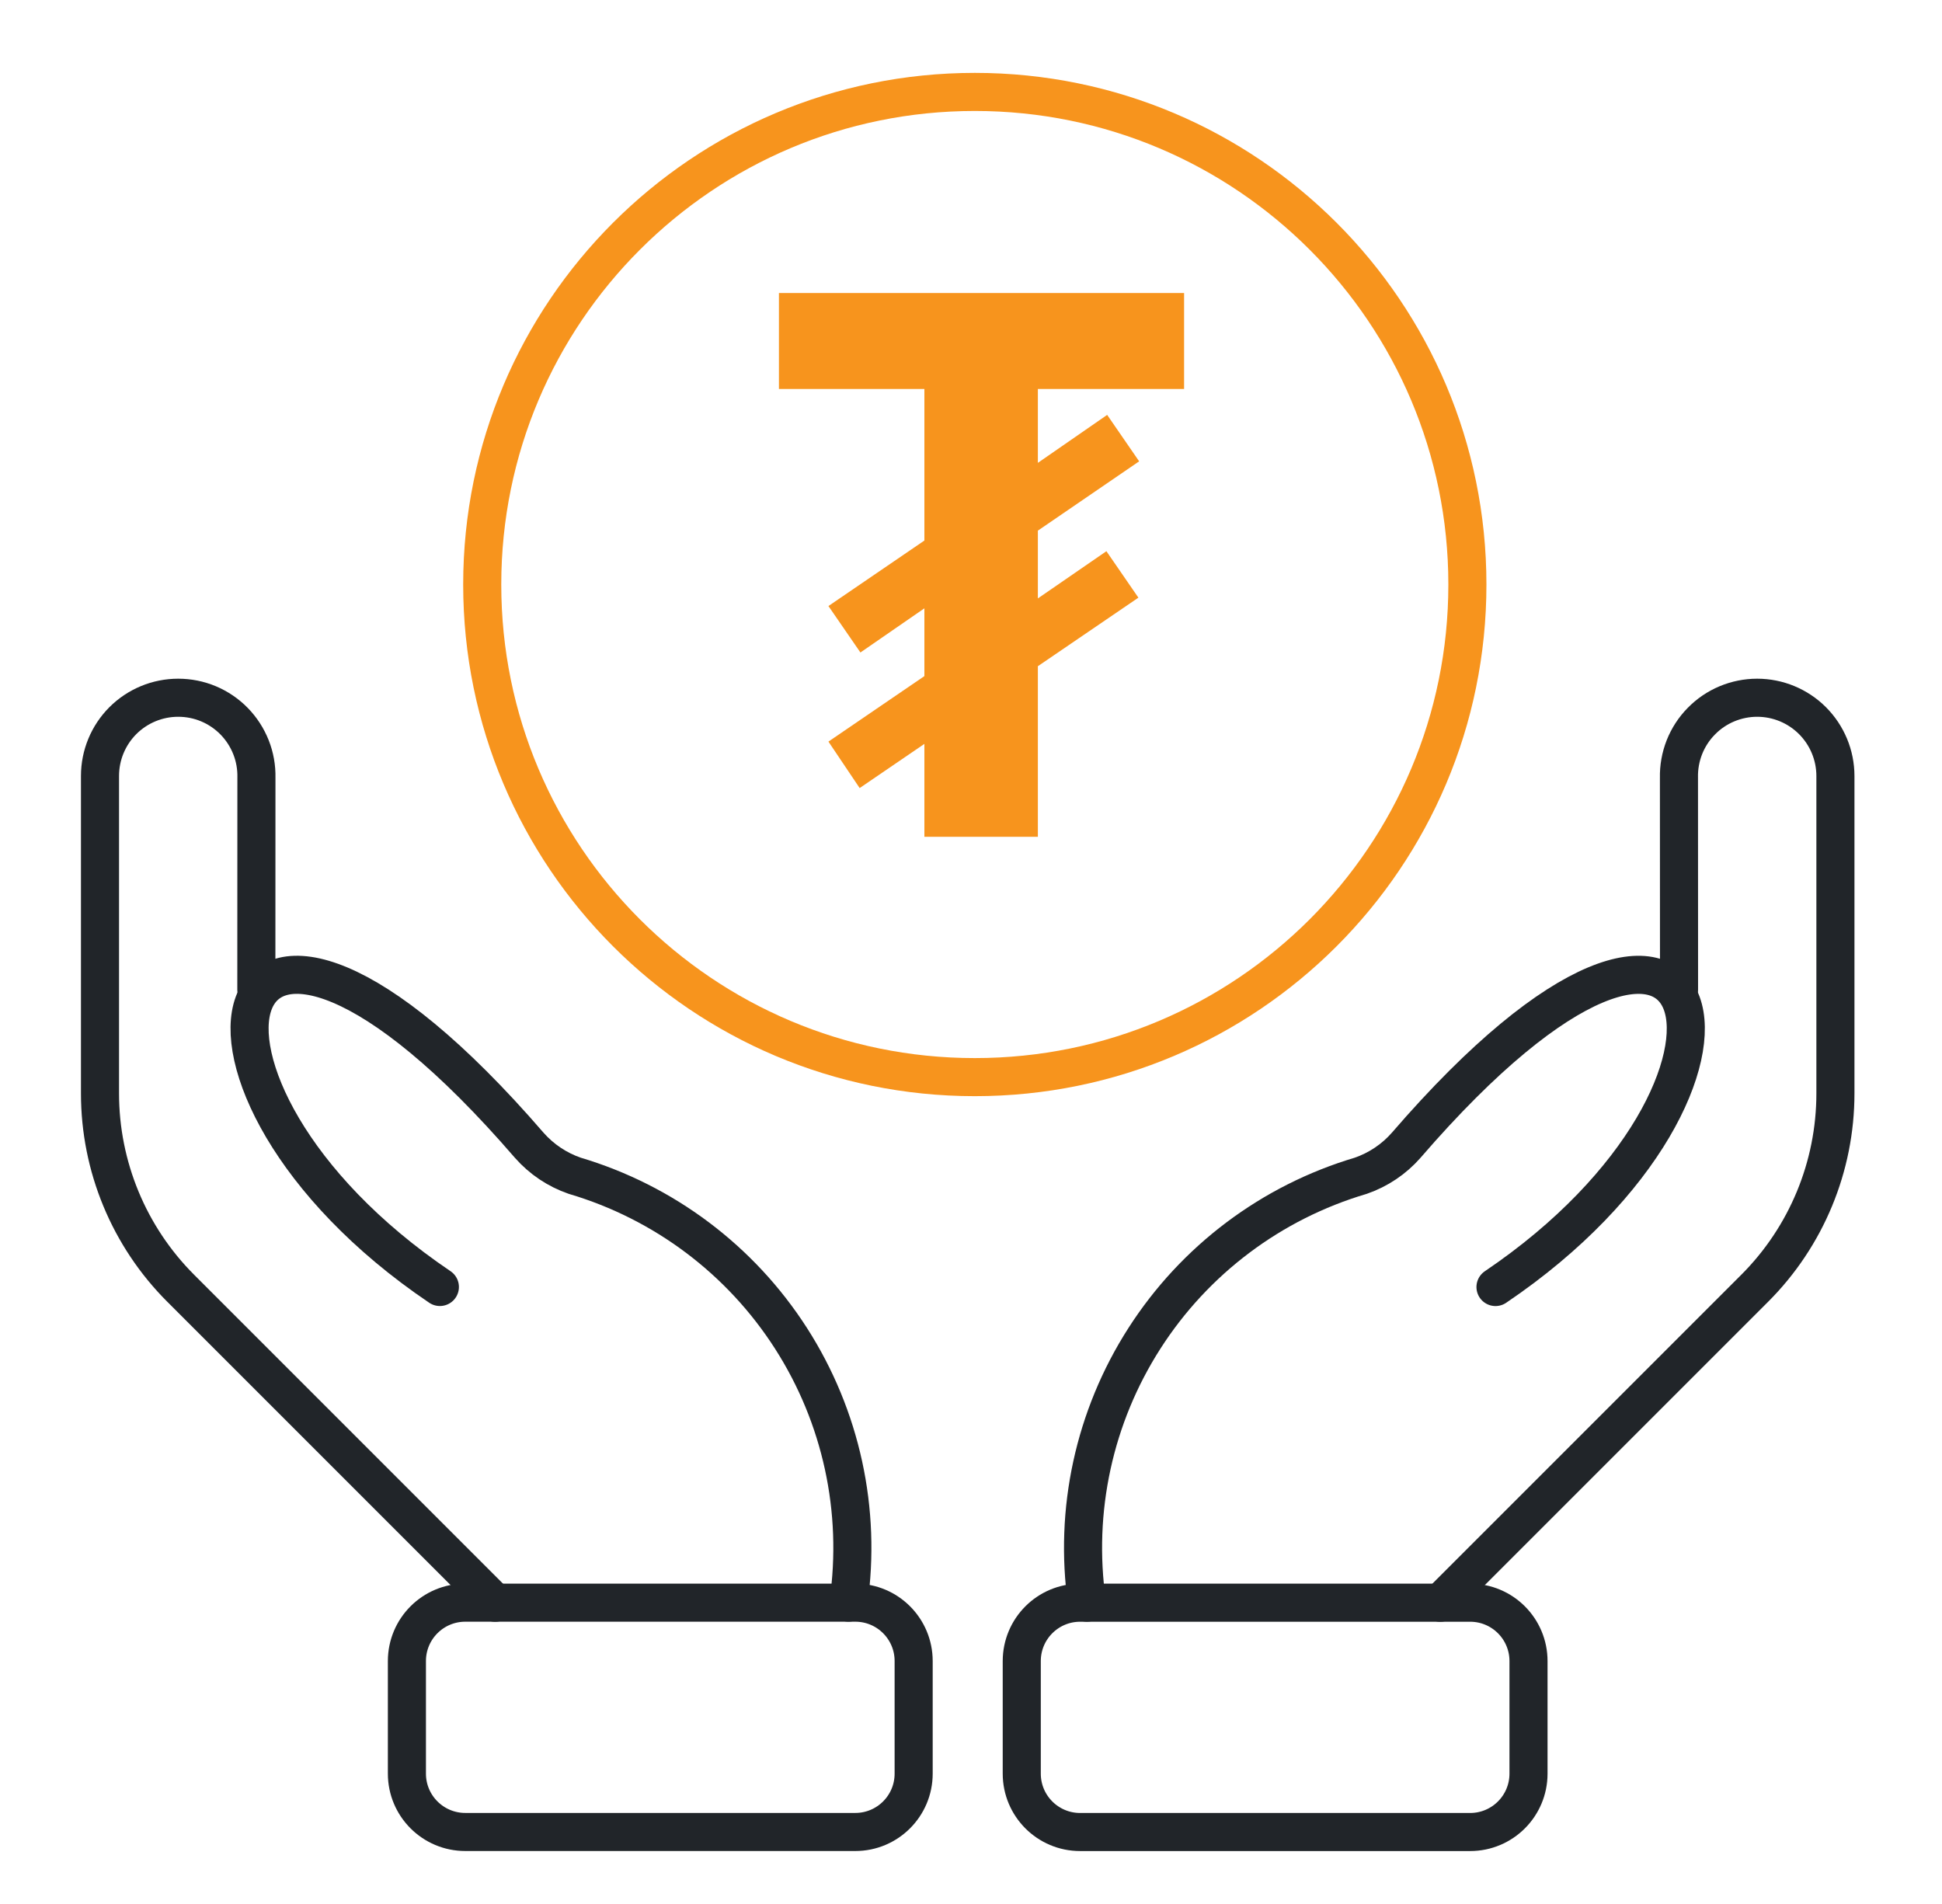
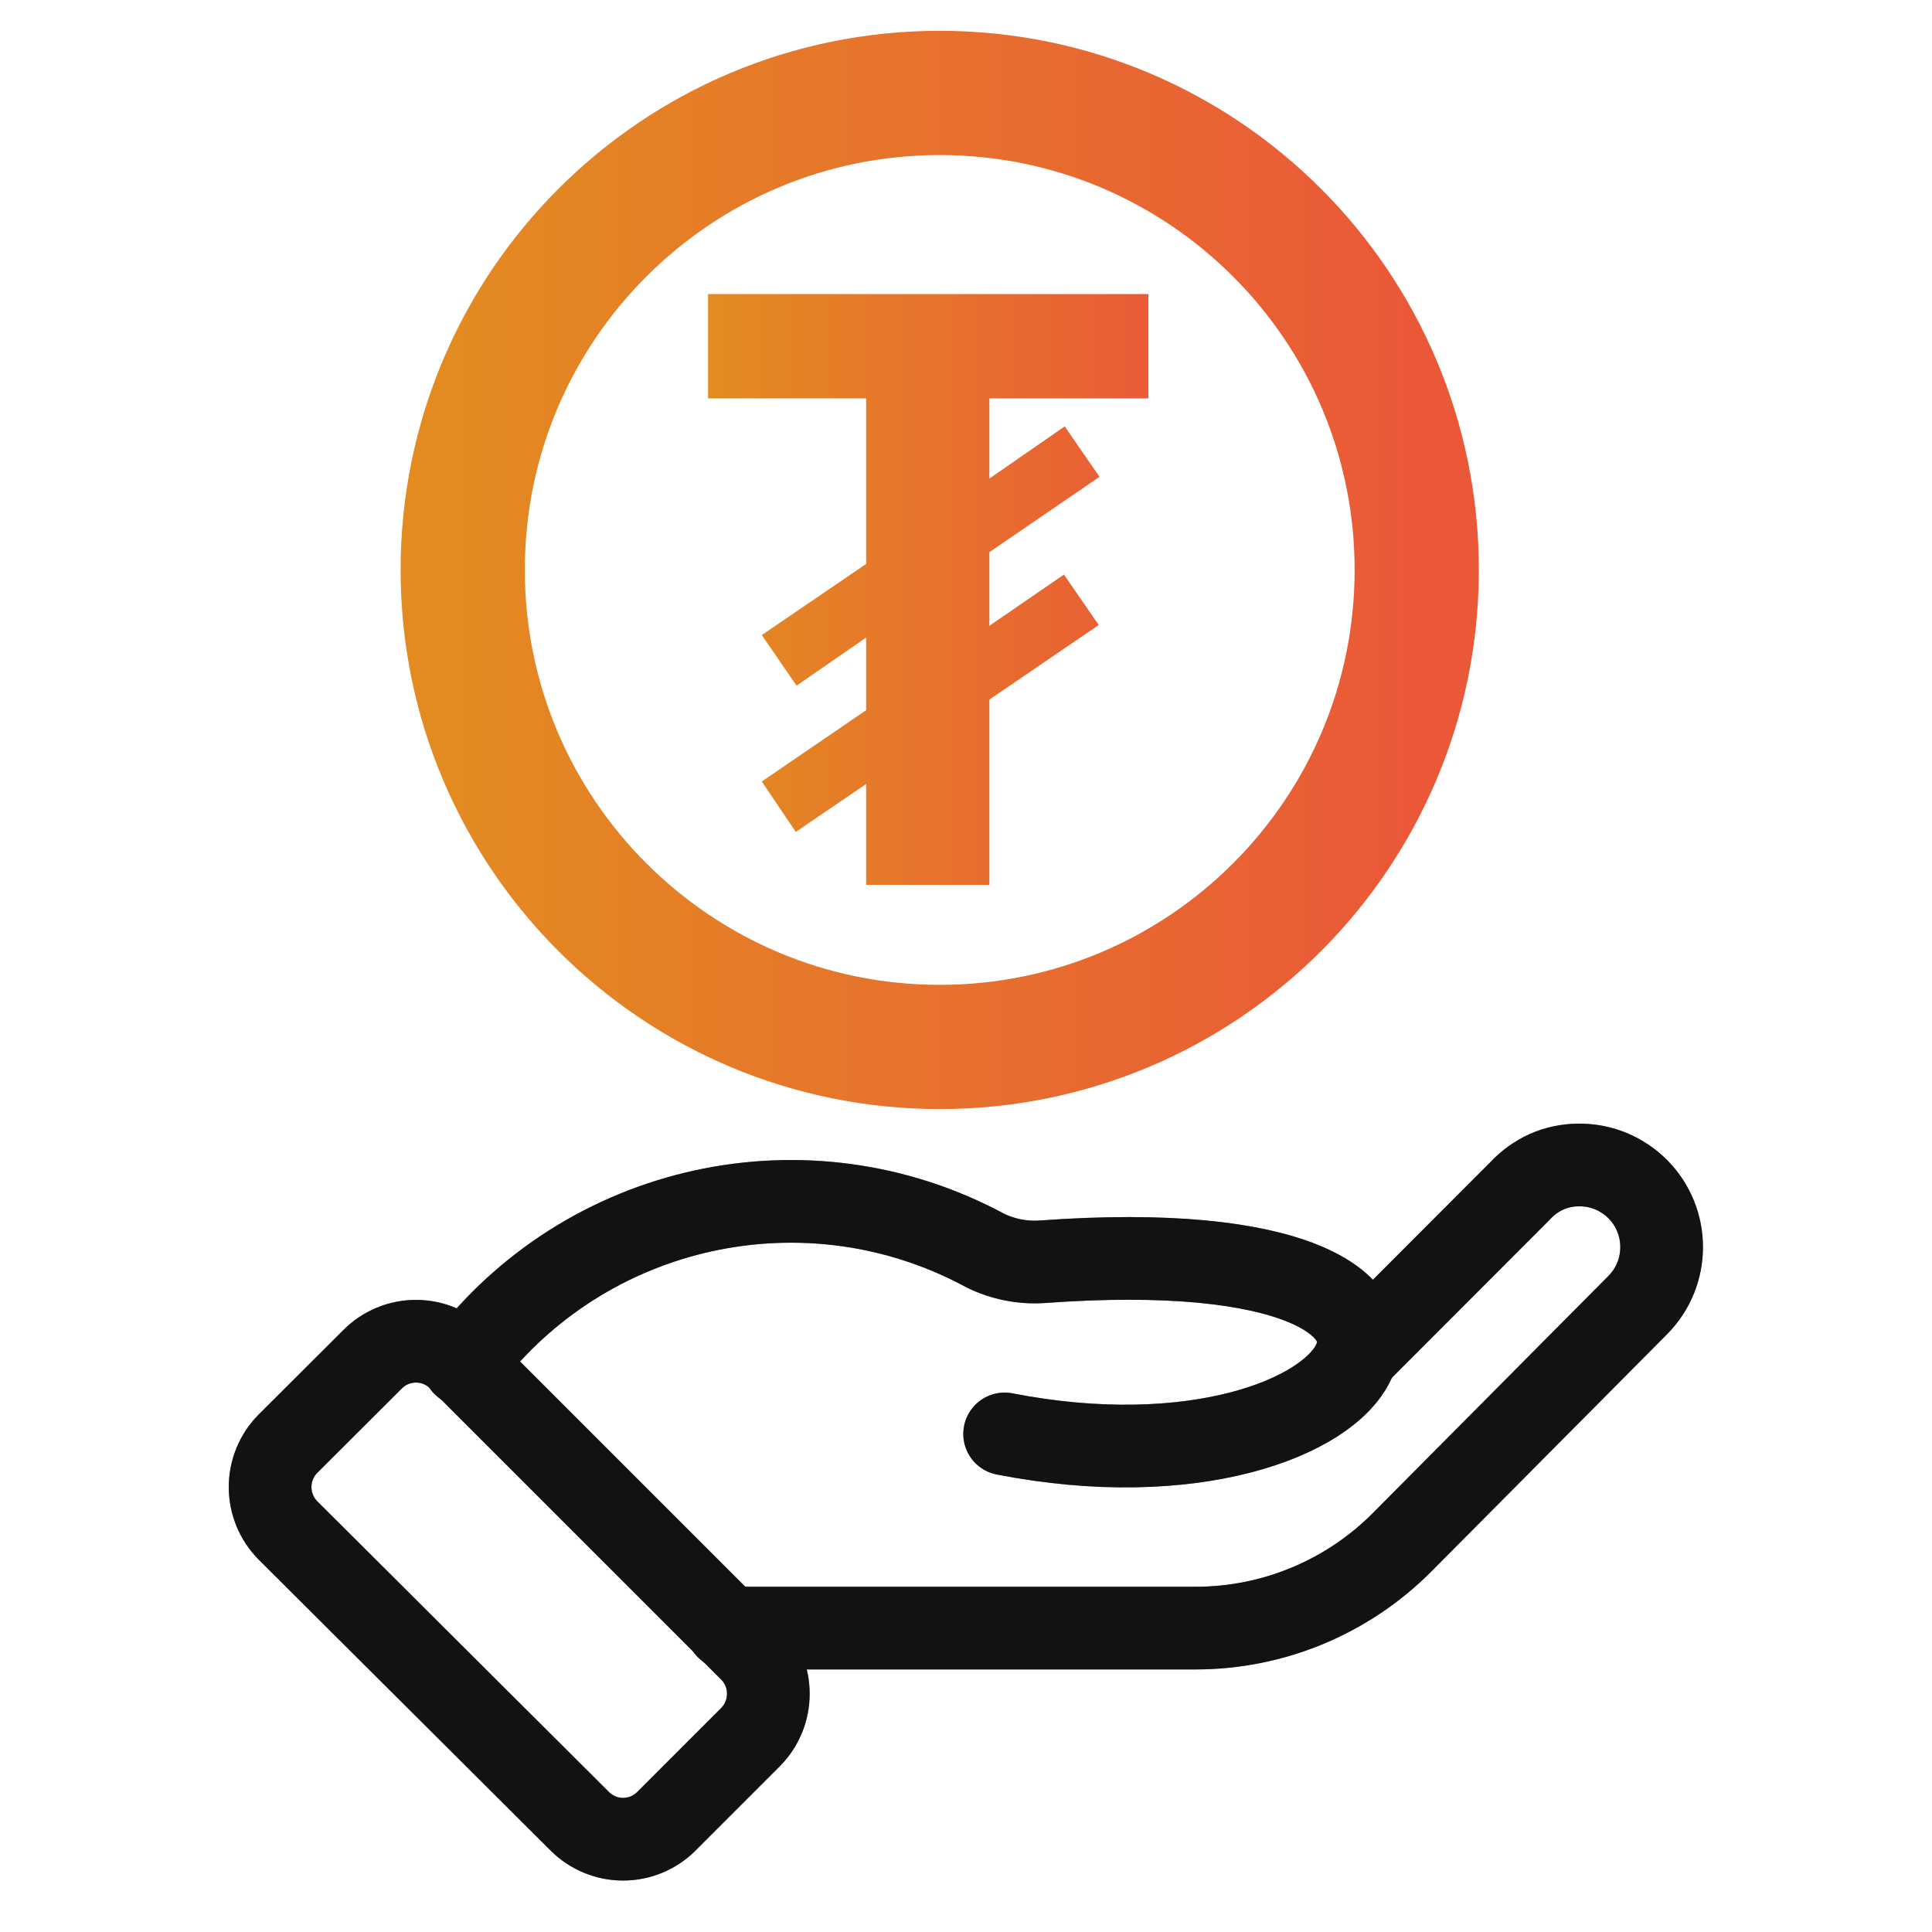
- <svg xmlns="http://www.w3.org/2000/svg" width="51" height="50" viewBox="0 0 51 50" fill="none">
-   <mask id="mask0_1930_15963" style="mask-type:alpha" maskUnits="userSpaceOnUse" x="0" y="0" width="51" height="50">
-     <rect x="0.85" y="0.5" width="49.5" height="49.5" fill="#D9D9D9" />
-   </mask>
-   <g mask="url(#mask0_1930_15963)">
-     <path d="M28.545 42.087C28.199 39.667 28.735 37.203 30.055 35.145C31.374 33.087 33.39 31.572 35.734 30.877C36.195 30.718 36.607 30.442 36.928 30.076C45.193 20.505 47.178 28.459 39.274 33.798" stroke="#212529" stroke-linecap="round" stroke-linejoin="round" />
-     <path d="M44.094 25.991L44.092 20.422C44.086 20.149 44.135 19.877 44.235 19.622C44.336 19.368 44.486 19.136 44.678 18.941C44.869 18.745 45.097 18.59 45.349 18.484C45.602 18.378 45.873 18.323 46.146 18.323C46.691 18.323 47.214 18.54 47.599 18.925C47.984 19.311 48.201 19.833 48.201 20.378L48.201 28.715C48.201 30.633 47.438 32.474 46.082 33.83L37.823 42.089" stroke="#212529" stroke-linecap="round" stroke-linejoin="round" />
-     <path d="M26.833 43.621V46.577C26.833 47.424 27.519 48.11 28.365 48.11H38.608C39.455 48.11 40.141 47.424 40.141 46.577V43.621C40.141 42.774 39.455 42.088 38.608 42.088H28.365C27.519 42.088 26.833 42.774 26.833 43.621Z" stroke="#212529" stroke-linecap="round" stroke-linejoin="round" />
-     <path d="M22.282 42.086C22.628 39.666 22.092 37.202 20.772 35.144C19.452 33.086 17.436 31.571 15.092 30.876C14.631 30.717 14.22 30.441 13.898 30.075C5.633 20.505 3.648 28.458 11.552 33.797" stroke="#212529" stroke-linecap="round" stroke-linejoin="round" />
-     <path d="M6.732 25.99L6.734 20.421C6.74 20.148 6.692 19.876 6.591 19.622C6.49 19.367 6.34 19.136 6.149 18.94C5.957 18.744 5.729 18.589 5.477 18.483C5.225 18.377 4.954 18.323 4.68 18.323C4.135 18.323 3.613 18.539 3.227 18.924C2.842 19.31 2.626 19.832 2.626 20.377L2.626 28.714C2.626 30.633 3.388 32.473 4.745 33.83L13.004 42.089" stroke="#212529" stroke-linecap="round" stroke-linejoin="round" />
-     <path d="M23.994 43.62V46.577C23.994 47.423 23.308 48.109 22.462 48.109H12.219C11.372 48.109 10.686 47.423 10.686 46.577V43.62C10.686 42.773 11.372 42.087 12.219 42.087H22.462C23.308 42.087 23.994 42.773 23.994 43.62Z" stroke="#212529" stroke-linecap="round" stroke-linejoin="round" />
-     <circle cx="25.6" cy="15.35" r="12.936" stroke="#F7941D" />
-     <path d="M24.276 21.975V19.535L22.576 20.695L21.756 19.475L24.276 17.755V15.975L22.596 17.135L21.756 15.915L24.276 14.195V10.215H20.456V7.695H31.096V10.215H27.256V12.155L29.076 10.895L29.916 12.115L27.256 13.935V15.715L29.056 14.475L29.896 15.695L27.256 17.495V21.975H24.276Z" fill="#F7941D" />
-   </g>
+ <svg xmlns="http://www.w3.org/2000/svg" xmlns:xlink="http://www.w3.org/1999/xlink" id="Layer_1" data-name="Layer 1" viewBox="0 0 100 100">
+   <defs>
+     <style>.cls-1,.cls-2,.cls-3{fill:none;}.cls-1{stroke:#212529;}.cls-1,.cls-2{stroke-linecap:round;stroke-linejoin:round;stroke-width:4.28px;}.cls-2{stroke:#000;stroke-opacity:0.5;}.cls-3{stroke-width:6.43px;stroke:url(#linear-gradient);}.cls-4{fill:url(#linear-gradient-2);}</style>
+     <linearGradient id="linear-gradient" x1="-171.23" y1="1076.5" x2="-120.88" y2="1076.5" gradientTransform="matrix(1, 0, 0, -1, 194, 1106)" gradientUnits="userSpaceOnUse">
+       <stop offset="0" stop-color="#e38b21" />
+       <stop offset="1" stop-color="#ea5838" />
+     </linearGradient>
+     <linearGradient id="linear-gradient-2" x1="-157.24" y1="1075.49" x2="-133.12" y2="1075.49" xlink:href="#linear-gradient" />
+   </defs>
+   <path class="cls-1" d="M24,70.64a21.18,21.18,0,0,1,27-5.91,5.82,5.82,0,0,0,2.93.58C80.17,63.39,71.4,78,52,74.22" />
+   <path class="cls-2" d="M24,70.64a21.18,21.18,0,0,1,27-5.91,5.82,5.82,0,0,0,2.93.58C80.17,63.39,71.4,78,52,74.22" />
+   <path class="cls-1" d="M70.5,69.83l8.17-8.18a4.28,4.28,0,0,1,1.38-1,4.14,4.14,0,0,1,1.65-.35,4.26,4.26,0,0,1,1.66.31,4.36,4.36,0,0,1,1.41.94,4.26,4.26,0,0,1,0,6L72.53,79.87a15.07,15.07,0,0,1-10.63,4.4H37.64" />
+   <path class="cls-2" d="M70.5,69.83l8.17-8.18a4.28,4.28,0,0,1,1.38-1,4.14,4.14,0,0,1,1.65-.35,4.26,4.26,0,0,1,1.66.31,4.36,4.36,0,0,1,1.41.94,4.26,4.26,0,0,1,0,6L72.53,79.87a15.07,15.07,0,0,1-10.63,4.4H37.64" />
+   <path class="cls-1" d="M19.26,70.38l-4.35,4.34a3.19,3.19,0,0,0,0,4.5L30,94.26a3.17,3.17,0,0,0,4.5,0l4.34-4.34a3.19,3.19,0,0,0,0-4.5l-15-15A3.17,3.17,0,0,0,19.26,70.38Z" />
+   <path class="cls-2" d="M19.26,70.38l-4.35,4.34a3.19,3.19,0,0,0,0,4.5L30,94.26a3.17,3.17,0,0,0,4.5,0l4.34-4.34a3.19,3.19,0,0,0,0-4.5l-15-15A3.17,3.17,0,0,0,19.26,70.38Z" />
+   <circle class="cls-3" cx="48.64" cy="29.5" r="24.69" />
+   <path class="cls-4" d="M44.83,45.8V40.58l-3.64,2.48-1.76-2.61,5.4-3.69V33l-3.6,2.49-1.8-2.62,5.4-3.68V20.62H36.65v-5.4H59.44v5.4H51.21v4.15l3.9-2.7,1.8,2.61-5.7,3.9v3.81l3.86-2.65,1.8,2.61-5.66,3.86V45.8Z" />
</svg>
